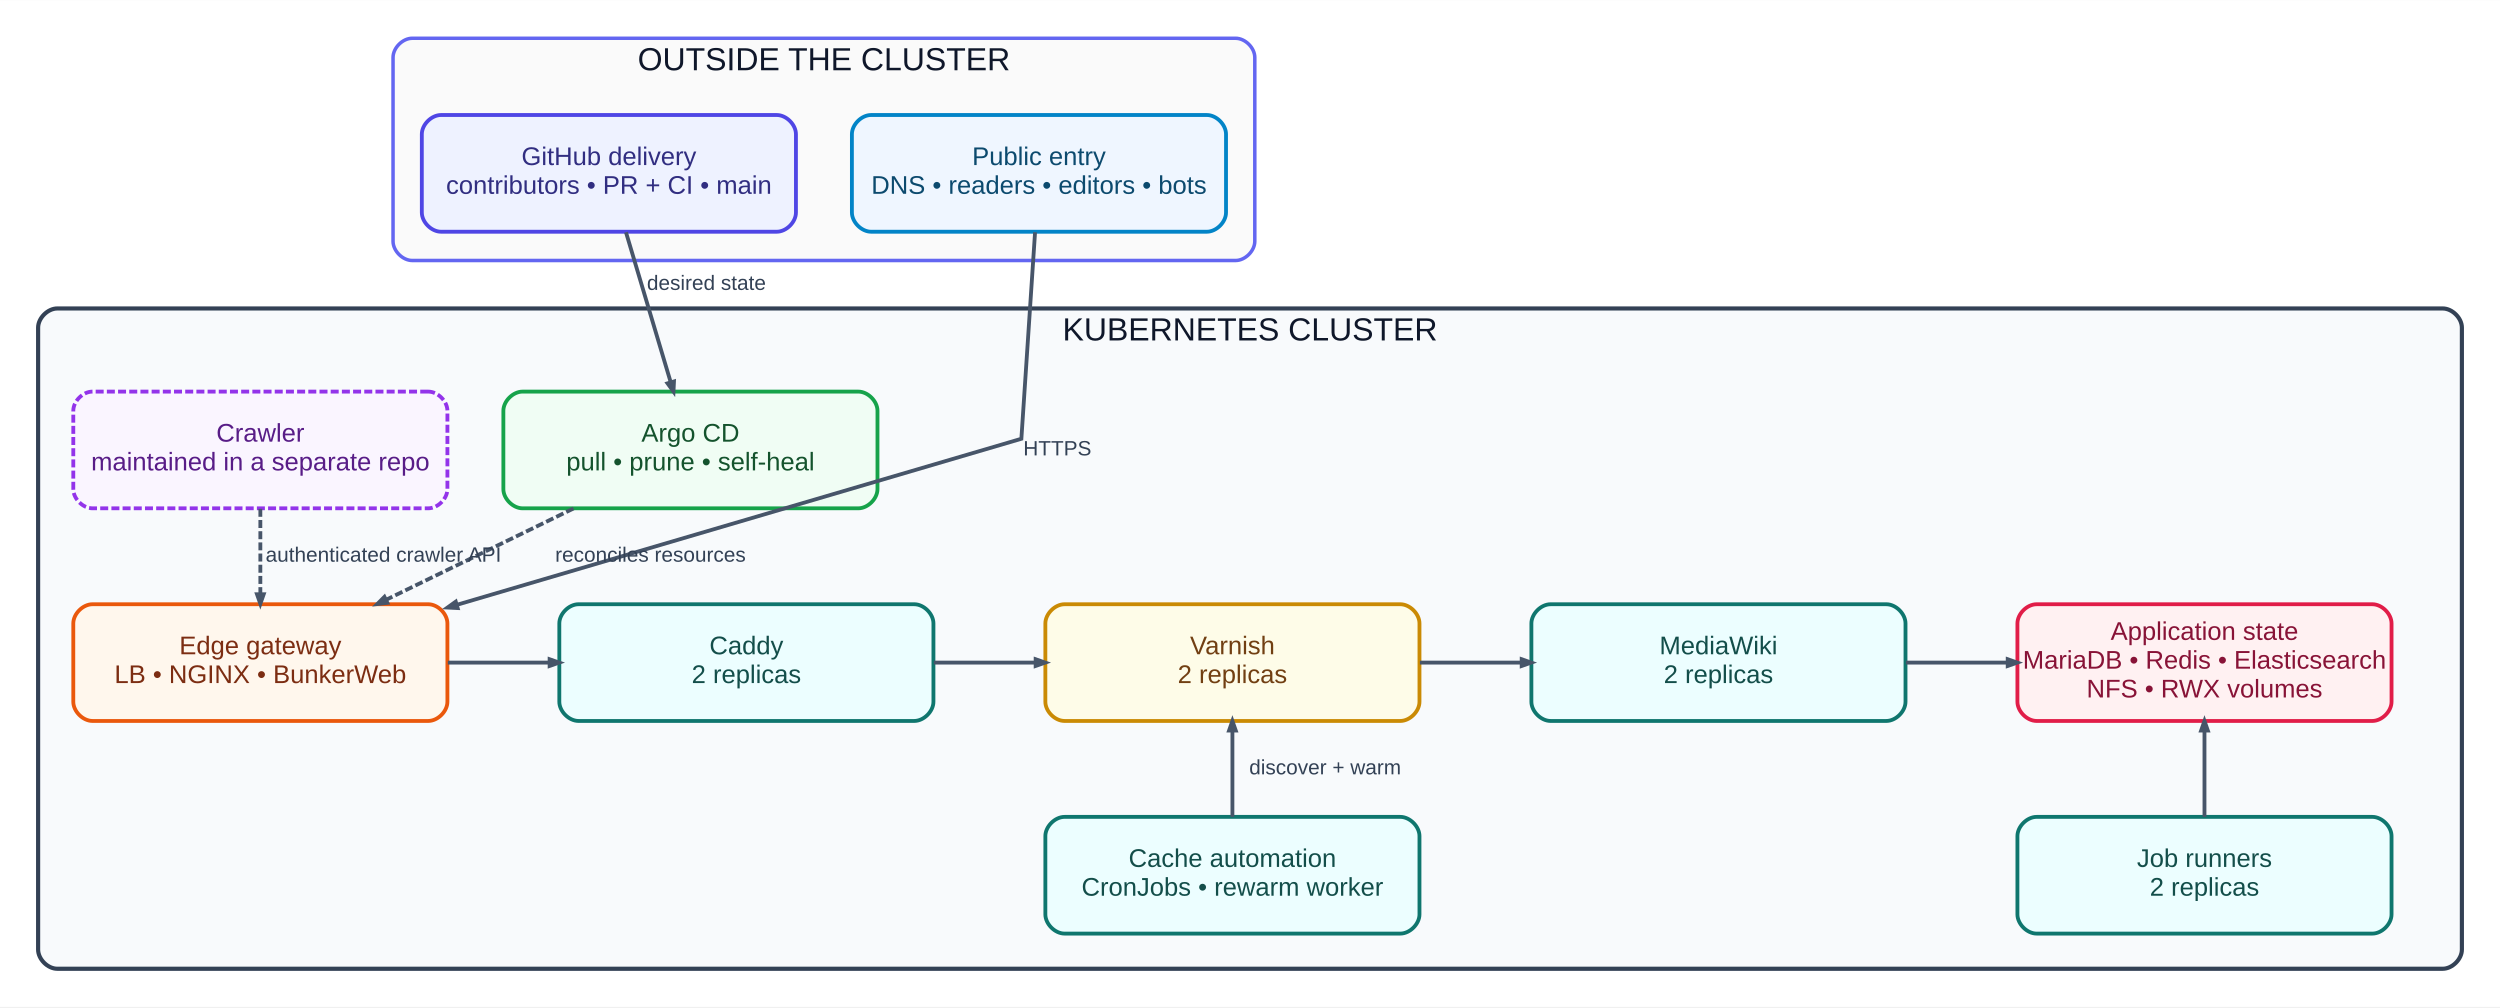
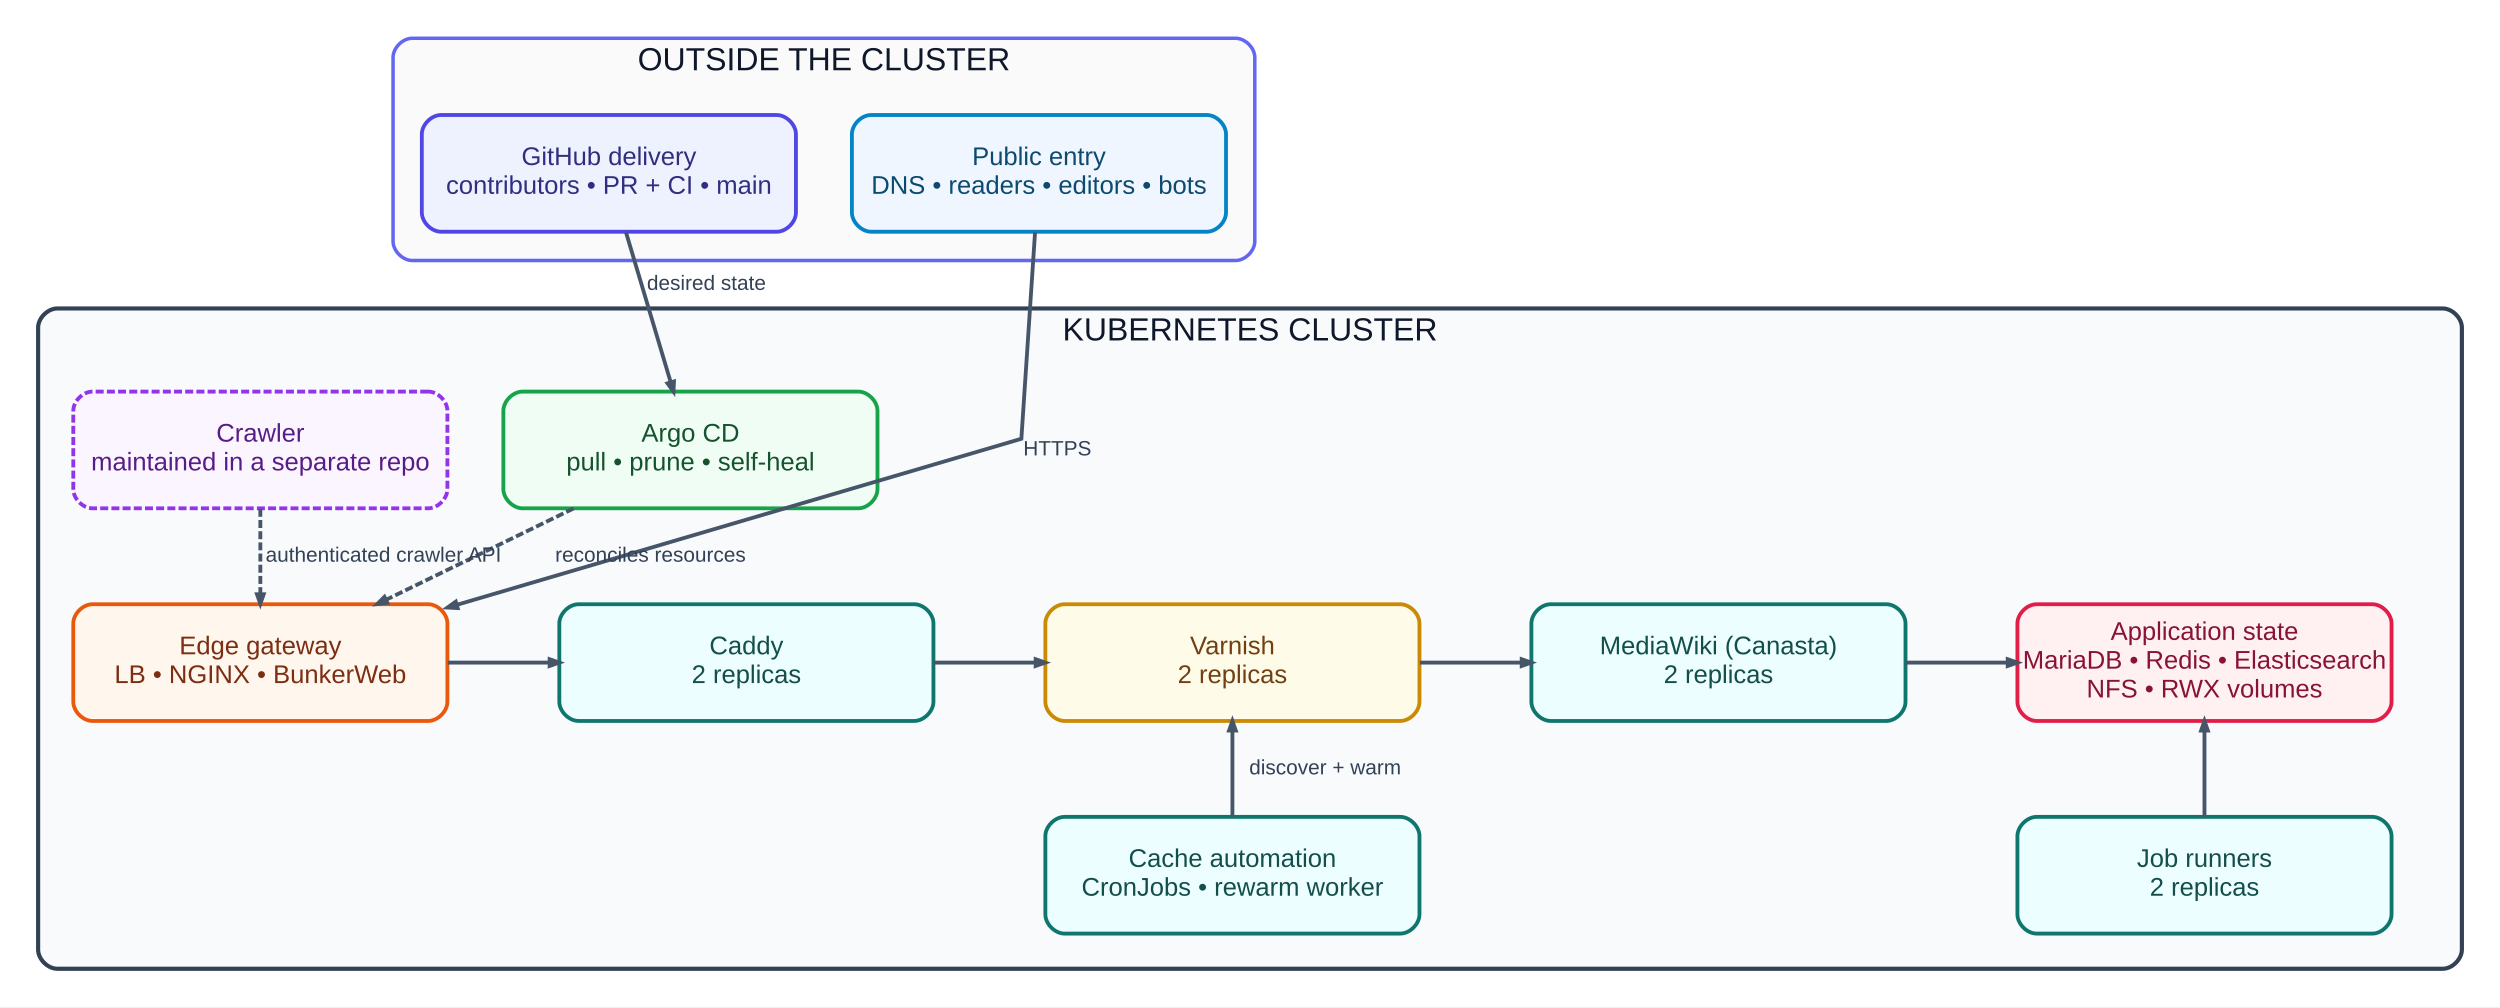
<svg xmlns="http://www.w3.org/2000/svg" width="1564pt" height="630pt" viewBox="0.00 0.00 1563.68 629.68">
  <g id="graph0" class="graph" transform="scale(1 1) rotate(0) translate(15.84 613.84)">
    <polygon fill="#ffffff" stroke="transparent" points="-15.84,15.84 -15.84,-613.84 1547.84,-613.84 1547.84,15.84 -15.84,15.84" />
    <g id="clust1" class="cluster">
      <path fill="#fafafa" stroke="#6366f1" stroke-width="2.2" d="M242,-451C242,-451 757,-451 757,-451 763,-451 769,-457 769,-463 769,-463 769,-578 769,-578 769,-584 763,-590 757,-590 757,-590 242,-590 242,-590 236,-590 230,-584 230,-578 230,-578 230,-463 230,-463 230,-457 236,-451 242,-451" />
      <text text-anchor="middle" x="499.5" y="-570" font-family="Liberation Sans" font-size="20.00" fill="#0f172a">OUTSIDE THE CLUSTER</text>
    </g>
    <g id="clust3" class="cluster">
      <path fill="#f8fafc" stroke="#334155" stroke-width="2.6" d="M20,-8C20,-8 1512,-8 1512,-8 1518,-8 1524,-14 1524,-20 1524,-20 1524,-409 1524,-409 1524,-415 1518,-421 1512,-421 1512,-421 20,-421 20,-421 14,-421 8,-415 8,-409 8,-409 8,-20 8,-20 8,-14 14,-8 20,-8" />
      <text text-anchor="middle" x="766" y="-401" font-family="Liberation Sans" font-size="20.00" fill="#0f172a">KUBERNETES CLUSTER</text>
    </g>
    <g id="node1" class="node">
      <path fill="#eef2ff" stroke="#4f46e5" stroke-width="2.4" d="M470,-542C470,-542 260,-542 260,-542 254,-542 248,-536 248,-530 248,-530 248,-481 248,-481 248,-475 254,-469 260,-469 260,-469 470,-469 470,-469 476,-469 482,-475 482,-481 482,-481 482,-530 482,-530 482,-536 476,-542 470,-542" />
      <text text-anchor="middle" x="365" y="-510.7" font-family="Liberation Sans" font-size="16.00" fill="#312e81">GitHub delivery</text>
      <text text-anchor="middle" x="365" y="-492.7" font-family="Liberation Sans" font-size="16.00" fill="#312e81">contributors • PR + CI • main</text>
    </g>
    <g id="node3" class="node">
      <path fill="#f0fdf4" stroke="#16a34a" stroke-width="2.4" d="M521,-369C521,-369 311,-369 311,-369 305,-369 299,-363 299,-357 299,-357 299,-308 299,-308 299,-302 305,-296 311,-296 311,-296 521,-296 521,-296 527,-296 533,-302 533,-308 533,-308 533,-357 533,-357 533,-363 527,-369 521,-369" />
      <text text-anchor="middle" x="416" y="-337.7" font-family="Liberation Sans" font-size="16.00" fill="#14532d">Argo CD</text>
      <text text-anchor="middle" x="416" y="-319.7" font-family="Liberation Sans" font-size="16.00" fill="#14532d">pull • prune • self-heal</text>
    </g>
    <g id="edge10" class="edge">
      <path fill="none" stroke="#475569" stroke-width="2.4" d="M375.69,-468.65C383.84,-441.31 395.09,-403.61 403.63,-374.97" />
      <polygon fill="#475569" stroke="#475569" stroke-width="2.4" points="405.71,-375.36 405.41,-369.01 401.68,-374.16 405.71,-375.36" />
      <text text-anchor="middle" x="426" y="-432.6" font-family="Liberation Sans" font-size="13.00" fill="#334155">desired state</text>
    </g>
    <g id="node2" class="node">
      <path fill="#eff6ff" stroke="#0284c7" stroke-width="2.4" d="M739,-542C739,-542 529,-542 529,-542 523,-542 517,-536 517,-530 517,-530 517,-481 517,-481 517,-475 523,-469 529,-469 529,-469 739,-469 739,-469 745,-469 751,-475 751,-481 751,-481 751,-530 751,-530 751,-536 745,-542 739,-542" />
      <text text-anchor="middle" x="634" y="-510.7" font-family="Liberation Sans" font-size="16.00" fill="#0c4a6e">Public entry</text>
      <text text-anchor="middle" x="634" y="-492.7" font-family="Liberation Sans" font-size="16.00" fill="#0c4a6e">DNS • readers • editors • bots</text>
    </g>
    <g id="node5" class="node">
      <path fill="#fff7ed" stroke="#ea580c" stroke-width="2.4" d="M252,-236C252,-236 42,-236 42,-236 36,-236 30,-230 30,-224 30,-224 30,-175 30,-175 30,-169 36,-163 42,-163 42,-163 252,-163 252,-163 258,-163 264,-169 264,-175 264,-175 264,-224 264,-224 264,-230 258,-236 252,-236" />
      <text text-anchor="middle" x="147" y="-204.7" font-family="Liberation Sans" font-size="16.00" fill="#7c2d12">Edge gateway</text>
      <text text-anchor="middle" x="147" y="-186.7" font-family="Liberation Sans" font-size="16.00" fill="#7c2d12">LB • NGINX • BunkerWeb</text>
    </g>
    <g id="edge11" class="edge">
      <path fill="none" stroke="#475569" stroke-width="2.4" d="M631.56,-468.66C628.32,-419.75 623,-339.5 623,-339.5 623,-339.5 410.91,-277.12 269.88,-235.64" />
      <polygon fill="#475569" stroke="#475569" stroke-width="2.4" points="270.4,-233.61 264.05,-233.93 269.22,-237.63 270.4,-233.61" />
      <text text-anchor="middle" x="645.5" y="-329.1" font-family="Liberation Sans" font-size="13.00" fill="#334155">HTTPS</text>
    </g>
    <g id="edge1" class="edge">
      <path fill="none" stroke="#475569" stroke-width="2.4" stroke-dasharray="5,2" d="M342.85,-295.88C306.52,-278.18 262.59,-256.79 225.55,-238.75" />
      <polygon fill="#475569" stroke="#475569" stroke-width="2.4" points="226.45,-236.86 220.14,-236.12 224.61,-240.63 226.45,-236.86" />
      <text text-anchor="middle" x="391" y="-262.6" font-family="Liberation Sans" font-size="13.00" fill="#334155">reconciles resources</text>
    </g>
    <g id="node4" class="node">
      <path fill="#faf5ff" stroke="#9333ea" stroke-width="2.4" stroke-dasharray="5,2" d="M252,-369C252,-369 42,-369 42,-369 36,-369 30,-363 30,-357 30,-357 30,-308 30,-308 30,-302 36,-296 42,-296 42,-296 252,-296 252,-296 258,-296 264,-302 264,-308 264,-308 264,-357 264,-357 264,-363 258,-369 252,-369" />
      <text text-anchor="middle" x="147" y="-337.7" font-family="Liberation Sans" font-size="16.00" fill="#581c87">Crawler</text>
      <text text-anchor="middle" x="147" y="-319.7" font-family="Liberation Sans" font-size="16.00" fill="#581c87">maintained in a separate repo</text>
    </g>
    <g id="edge2" class="edge">
      <path fill="none" stroke="#475569" stroke-width="2.4" stroke-dasharray="5,2" d="M147,-295.7C147,-279.24 147,-259.6 147,-242.45" />
      <polygon fill="#475569" stroke="#475569" stroke-width="2.4" points="149.1,-242.25 147,-236.25 144.9,-242.25 149.1,-242.25" />
      <text text-anchor="middle" x="224" y="-262.6" font-family="Liberation Sans" font-size="13.00" fill="#334155">authenticated crawler API</text>
    </g>
    <g id="node6" class="node">
      <path fill="#ecfeff" stroke="#0f766e" stroke-width="2.4" d="M556,-236C556,-236 346,-236 346,-236 340,-236 334,-230 334,-224 334,-224 334,-175 334,-175 334,-169 340,-163 346,-163 346,-163 556,-163 556,-163 562,-163 568,-169 568,-175 568,-175 568,-224 568,-224 568,-230 562,-236 556,-236" />
      <text text-anchor="middle" x="451" y="-204.7" font-family="Liberation Sans" font-size="16.00" fill="#134e4a">Caddy</text>
      <text text-anchor="middle" x="451" y="-186.7" font-family="Liberation Sans" font-size="16.00" fill="#134e4a">2 replicas</text>
    </g>
    <g id="edge3" class="edge">
      <path fill="none" stroke="#475569" stroke-width="2.4" d="M264.27,-199.5C285.4,-199.5 306.53,-199.5 327.67,-199.5" />
      <polygon fill="#475569" stroke="#475569" stroke-width="2.4" points="327.93,-201.6 333.93,-199.5 327.93,-197.4 327.93,-201.6" />
    </g>
    <g id="node7" class="node">
      <path fill="#fefce8" stroke="#ca8a04" stroke-width="2.4" d="M860,-236C860,-236 650,-236 650,-236 644,-236 638,-230 638,-224 638,-224 638,-175 638,-175 638,-169 644,-163 650,-163 650,-163 860,-163 860,-163 866,-163 872,-169 872,-175 872,-175 872,-224 872,-224 872,-230 866,-236 860,-236" />
      <text text-anchor="middle" x="755" y="-204.7" font-family="Liberation Sans" font-size="16.00" fill="#713f12">Varnish</text>
      <text text-anchor="middle" x="755" y="-186.7" font-family="Liberation Sans" font-size="16.00" fill="#713f12">2 replicas</text>
    </g>
    <g id="edge4" class="edge">
      <path fill="none" stroke="#475569" stroke-width="2.4" d="M568.27,-199.5C589.4,-199.5 610.53,-199.5 631.67,-199.5" />
      <polygon fill="#475569" stroke="#475569" stroke-width="2.4" points="631.93,-201.6 637.93,-199.5 631.93,-197.4 631.93,-201.6" />
    </g>
    <g id="node8" class="node">
      <path fill="#ecfeff" stroke="#0f766e" stroke-width="2.4" d="M1164,-236C1164,-236 954,-236 954,-236 948,-236 942,-230 942,-224 942,-224 942,-175 942,-175 942,-169 948,-163 954,-163 954,-163 1164,-163 1164,-163 1170,-163 1176,-169 1176,-175 1176,-175 1176,-224 1176,-224 1176,-230 1170,-236 1164,-236" />
-       <text text-anchor="middle" x="1059" y="-204.7" font-family="Liberation Sans" font-size="16.00" fill="#134e4a">MediaWiki</text>
+       <text text-anchor="middle" x="1059" y="-204.7" font-family="Liberation Sans" font-size="16.00" fill="#134e4a">MediaWiki (Canasta)</text>
      <text text-anchor="middle" x="1059" y="-186.7" font-family="Liberation Sans" font-size="16.00" fill="#134e4a">2 replicas</text>
    </g>
    <g id="edge5" class="edge">
      <path fill="none" stroke="#475569" stroke-width="2.4" d="M872.27,-199.5C893.4,-199.5 914.53,-199.5 935.67,-199.5" />
      <polygon fill="#475569" stroke="#475569" stroke-width="2.4" points="935.93,-201.6 941.93,-199.5 935.93,-197.4 935.93,-201.6" />
    </g>
    <g id="node10" class="node">
      <path fill="#ecfeff" stroke="#0f766e" stroke-width="2.4" d="M860,-103C860,-103 650,-103 650,-103 644,-103 638,-97 638,-91 638,-91 638,-42 638,-42 638,-36 644,-30 650,-30 650,-30 860,-30 860,-30 866,-30 872,-36 872,-42 872,-42 872,-91 872,-91 872,-97 866,-103 860,-103" />
      <text text-anchor="middle" x="755" y="-71.7" font-family="Liberation Sans" font-size="16.00" fill="#134e4a">Cache automation</text>
      <text text-anchor="middle" x="755" y="-53.7" font-family="Liberation Sans" font-size="16.00" fill="#134e4a">CronJobs • rewarm worker</text>
    </g>
    <g id="node9" class="node">
      <path fill="#fff1f2" stroke="#e11d48" stroke-width="2.4" d="M1468,-236C1468,-236 1258,-236 1258,-236 1252,-236 1246,-230 1246,-224 1246,-224 1246,-175 1246,-175 1246,-169 1252,-163 1258,-163 1258,-163 1468,-163 1468,-163 1474,-163 1480,-169 1480,-175 1480,-175 1480,-224 1480,-224 1480,-230 1474,-236 1468,-236" />
      <text text-anchor="middle" x="1363" y="-213.7" font-family="Liberation Sans" font-size="16.00" fill="#881337">Application state</text>
      <text text-anchor="middle" x="1363" y="-195.7" font-family="Liberation Sans" font-size="16.00" fill="#881337">MariaDB • Redis • Elasticsearch</text>
      <text text-anchor="middle" x="1363" y="-177.7" font-family="Liberation Sans" font-size="16.00" fill="#881337">NFS • RWX volumes</text>
    </g>
    <g id="edge6" class="edge">
      <path fill="none" stroke="#475569" stroke-width="2.4" d="M1176.27,-199.5C1197.4,-199.5 1218.53,-199.5 1239.67,-199.5" />
      <polygon fill="#475569" stroke="#475569" stroke-width="2.4" points="1239.93,-201.6 1245.93,-199.5 1239.93,-197.4 1239.93,-201.6" />
    </g>
    <g id="edge7" class="edge">
      <path fill="none" stroke="#475569" stroke-width="2.4" d="M755,-103C755,-103 755,-141.1 755,-156.58" />
      <polygon fill="#475569" stroke="#475569" stroke-width="2.4" points="752.9,-157 755,-163 757.1,-157 752.9,-157" />
      <text text-anchor="middle" x="813" y="-129.6" font-family="Liberation Sans" font-size="13.00" fill="#334155">discover + warm</text>
    </g>
    <g id="node11" class="node">
      <path fill="#ecfeff" stroke="#0f766e" stroke-width="2.4" d="M1468,-103C1468,-103 1258,-103 1258,-103 1252,-103 1246,-97 1246,-91 1246,-91 1246,-42 1246,-42 1246,-36 1252,-30 1258,-30 1258,-30 1468,-30 1468,-30 1474,-30 1480,-36 1480,-42 1480,-42 1480,-91 1480,-91 1480,-97 1474,-103 1468,-103" />
      <text text-anchor="middle" x="1363" y="-71.7" font-family="Liberation Sans" font-size="16.00" fill="#134e4a">Job runners</text>
      <text text-anchor="middle" x="1363" y="-53.7" font-family="Liberation Sans" font-size="16.00" fill="#134e4a">2 replicas</text>
    </g>
    <g id="edge8" class="edge">
      <path fill="none" stroke="#475569" stroke-width="2.4" d="M1363,-103C1363,-103 1363,-141.1 1363,-156.58" />
      <polygon fill="#475569" stroke="#475569" stroke-width="2.4" points="1360.9,-157 1363,-163 1365.1,-157 1360.9,-157" />
    </g>
  </g>
</svg>
